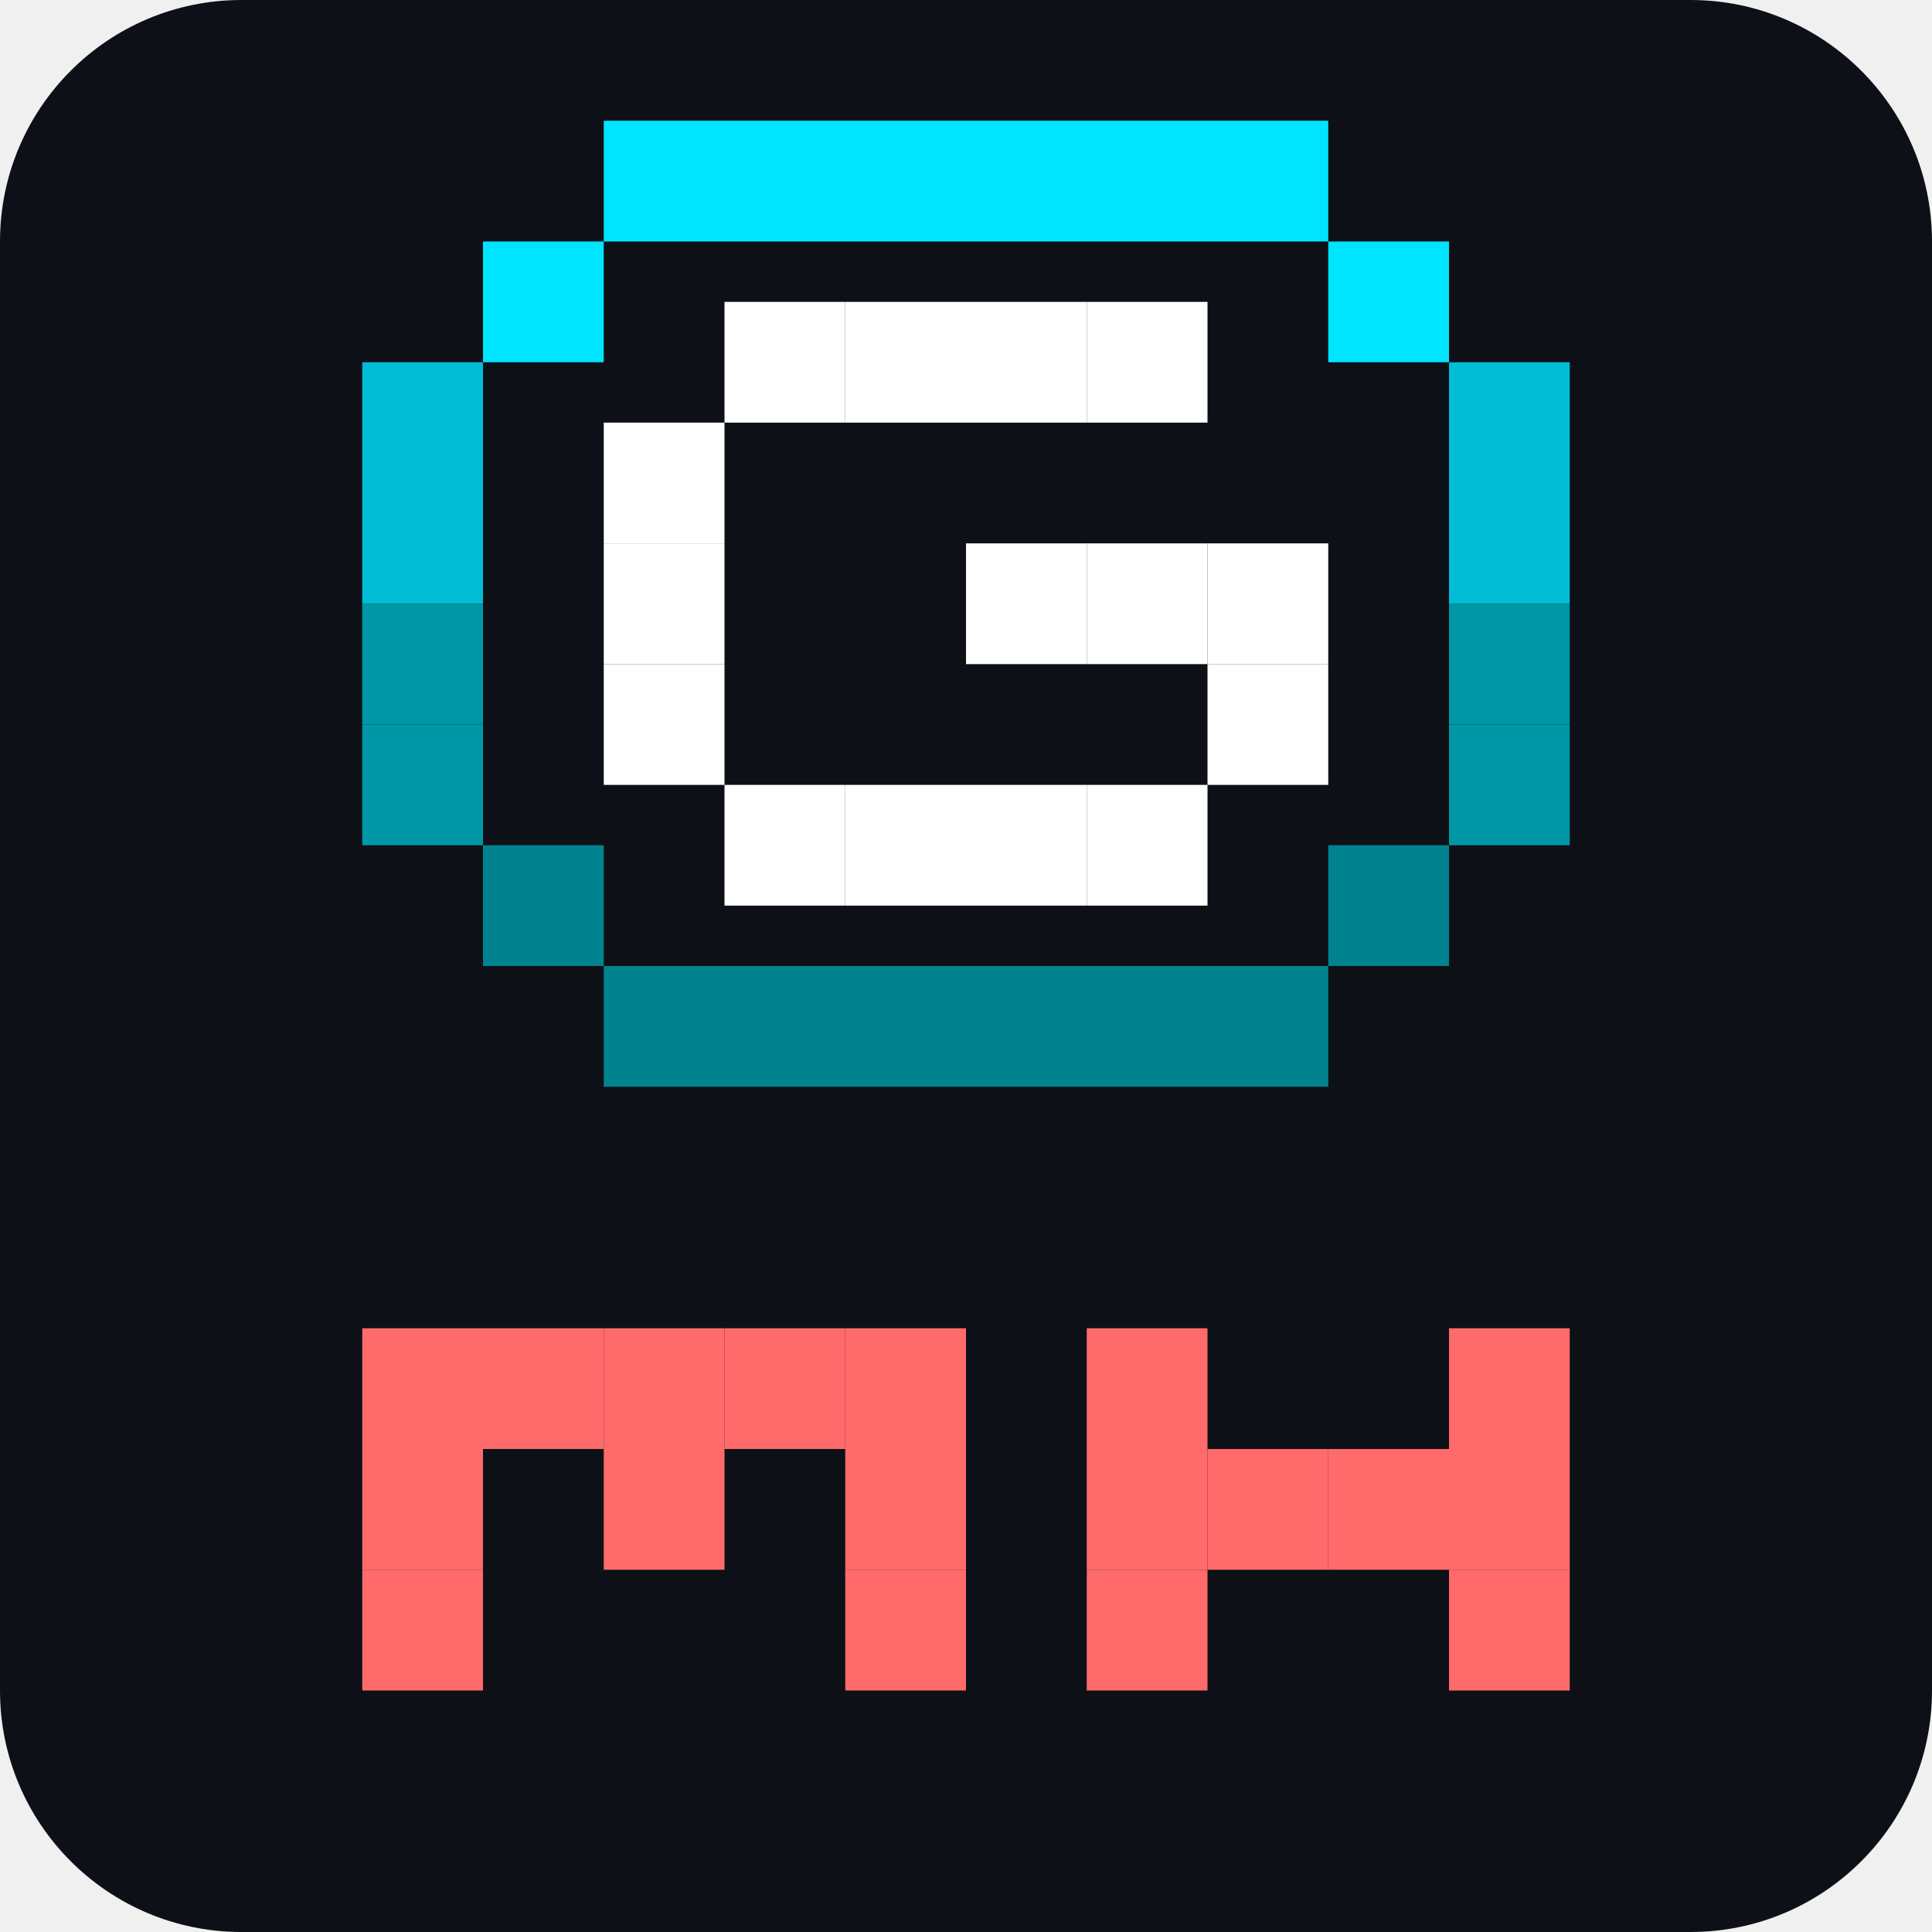
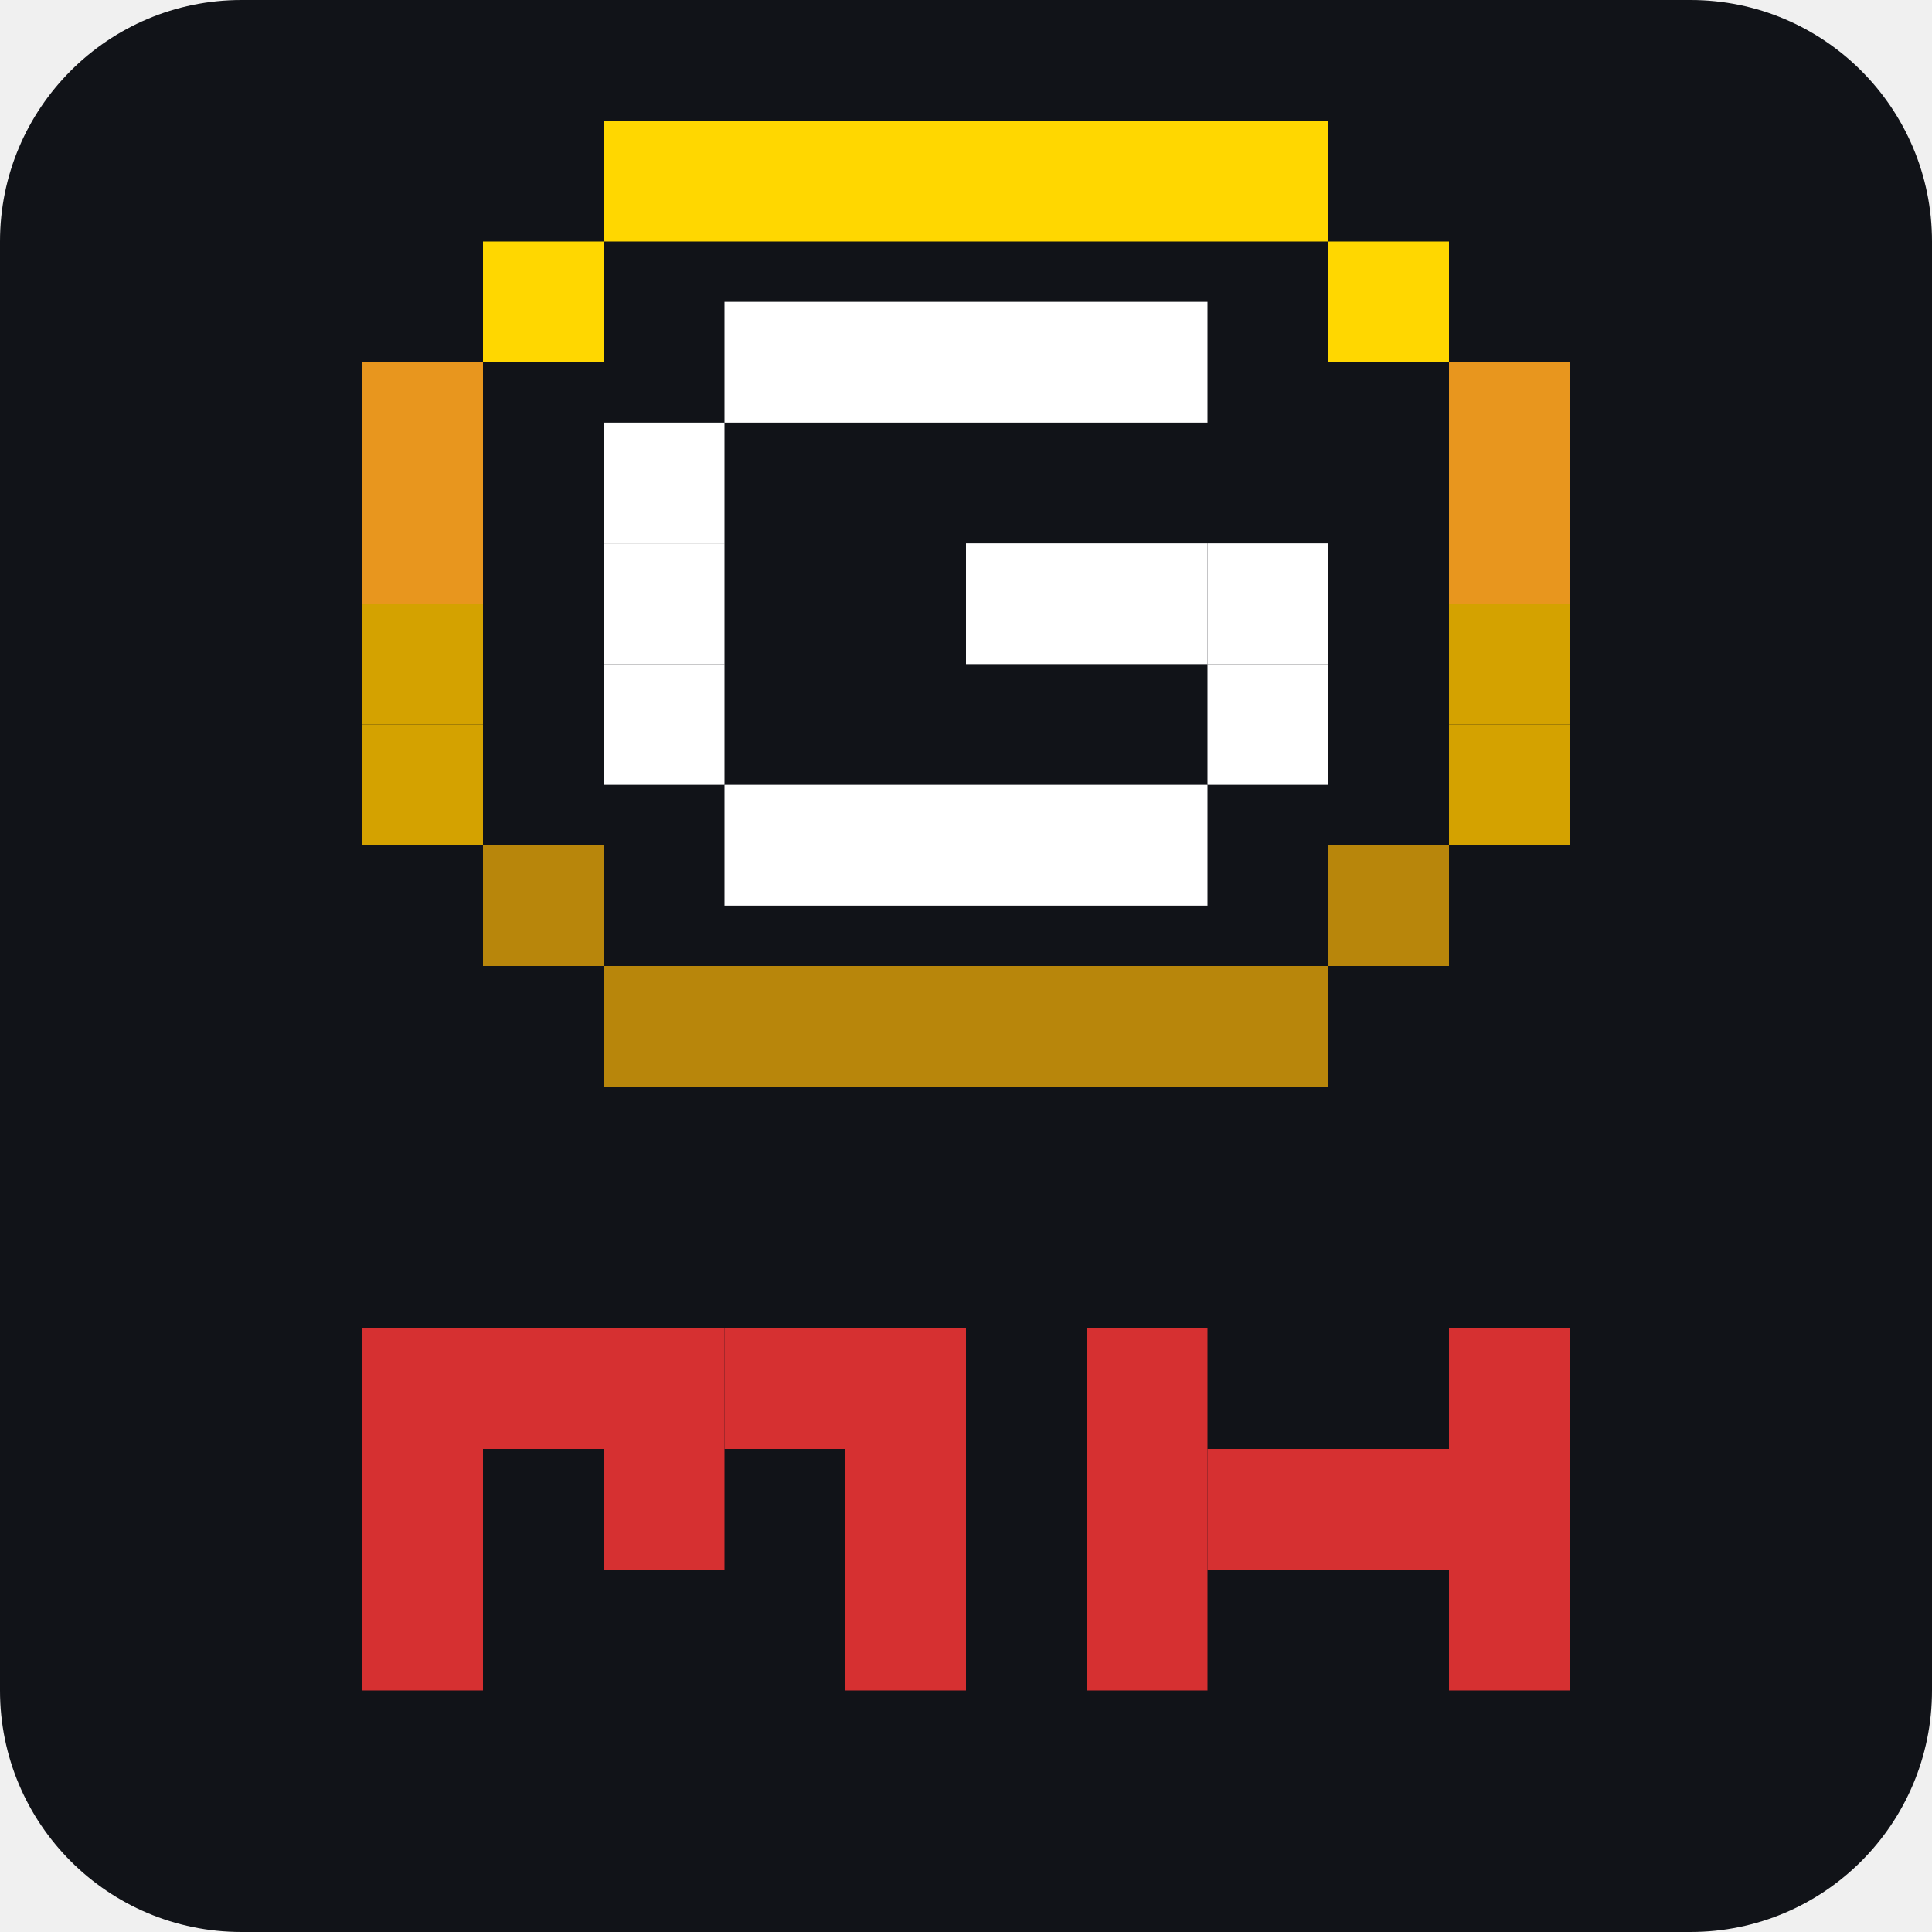
<svg xmlns="http://www.w3.org/2000/svg" viewBox="0 0 32 32" width="32" height="32">
-   <rect width="32" height="32" rx="4" fill="#0d1117" />
-   <rect x="10" y="2" width="12" height="2" fill="#00e5ff" />
-   <rect x="8" y="4" width="2" height="2" fill="#00e5ff" />
-   <rect x="22" y="4" width="2" height="2" fill="#00e5ff" />
-   <rect x="6" y="6" width="2" height="2" fill="#00bcd4" />
-   <rect x="24" y="6" width="2" height="2" fill="#00bcd4" />
-   <rect x="6" y="8" width="2" height="2" fill="#00bcd4" />
-   <rect x="24" y="8" width="2" height="2" fill="#00bcd4" />
-   <rect x="6" y="10" width="2" height="2" fill="#0097a7" />
-   <rect x="24" y="10" width="2" height="2" fill="#0097a7" />
-   <rect x="6" y="12" width="2" height="2" fill="#0097a7" />
-   <rect x="24" y="12" width="2" height="2" fill="#0097a7" />
-   <rect x="8" y="14" width="2" height="2" fill="#00838f" />
-   <rect x="22" y="14" width="2" height="2" fill="#00838f" />
-   <rect x="10" y="16" width="12" height="2" fill="#00838f" />
+   <rect width="32" height="32" rx="4" fill="#111318" />
+   <rect x="10" y="2" width="12" height="2" fill="#ffd700" />
+   <rect x="8" y="4" width="2" height="2" fill="#ffd700" />
+   <rect x="22" y="4" width="2" height="2" fill="#ffd700" />
+   <rect x="6" y="6" width="2" height="2" fill="#e8961e" />
+   <rect x="24" y="6" width="2" height="2" fill="#e8961e" />
+   <rect x="6" y="8" width="2" height="2" fill="#e8961e" />
+   <rect x="24" y="8" width="2" height="2" fill="#e8961e" />
+   <rect x="6" y="10" width="2" height="2" fill="#d4a200" />
+   <rect x="24" y="10" width="2" height="2" fill="#d4a200" />
+   <rect x="6" y="12" width="2" height="2" fill="#d4a200" />
+   <rect x="24" y="12" width="2" height="2" fill="#d4a200" />
+   <rect x="8" y="14" width="2" height="2" fill="#b8860b" />
+   <rect x="22" y="14" width="2" height="2" fill="#b8860b" />
+   <rect x="10" y="16" width="12" height="2" fill="#b8860b" />
  <rect x="12" y="5" width="2" height="2" fill="#fff" />
  <rect x="14" y="5" width="2" height="2" fill="#fff" />
  <rect x="16" y="5" width="2" height="2" fill="#fff" />
  <rect x="18" y="5" width="2" height="2" fill="#fff" />
  <rect x="10" y="7" width="2" height="2" fill="#fff" />
  <rect x="10" y="9" width="2" height="2" fill="#fff" />
  <rect x="16" y="9" width="2" height="2" fill="#fff" />
  <rect x="18" y="9" width="2" height="2" fill="#fff" />
  <rect x="20" y="9" width="2" height="2" fill="#fff" />
  <rect x="10" y="11" width="2" height="2" fill="#fff" />
  <rect x="20" y="11" width="2" height="2" fill="#fff" />
  <rect x="12" y="13" width="2" height="2" fill="#fff" />
  <rect x="14" y="13" width="2" height="2" fill="#fff" />
  <rect x="16" y="13" width="2" height="2" fill="#fff" />
  <rect x="18" y="13" width="2" height="2" fill="#fff" />
-   <rect x="6" y="22" width="2" height="2" fill="#ff6b6b" />
-   <rect x="6" y="24" width="2" height="2" fill="#ff6b6b" />
-   <rect x="6" y="26" width="2" height="2" fill="#ff6b6b" />
-   <rect x="8" y="22" width="2" height="2" fill="#ff6b6b" />
-   <rect x="10" y="22" width="2" height="2" fill="#ff6b6b" />
-   <rect x="10" y="24" width="2" height="2" fill="#ff6b6b" />
-   <rect x="12" y="22" width="2" height="2" fill="#ff6b6b" />
-   <rect x="14" y="22" width="2" height="2" fill="#ff6b6b" />
-   <rect x="14" y="24" width="2" height="2" fill="#ff6b6b" />
-   <rect x="14" y="26" width="2" height="2" fill="#ff6b6b" />
-   <rect x="18" y="22" width="2" height="2" fill="#ff6b6b" />
-   <rect x="18" y="24" width="2" height="2" fill="#ff6b6b" />
-   <rect x="18" y="26" width="2" height="2" fill="#ff6b6b" />
-   <rect x="20" y="24" width="2" height="2" fill="#ff6b6b" />
-   <rect x="22" y="24" width="2" height="2" fill="#ff6b6b" />
-   <rect x="24" y="22" width="2" height="2" fill="#ff6b6b" />
-   <rect x="24" y="24" width="2" height="2" fill="#ff6b6b" />
-   <rect x="24" y="26" width="2" height="2" fill="#ff6b6b" />
+   <rect x="6" y="22" width="2" height="2" fill="#d63031" />
+   <rect x="6" y="24" width="2" height="2" fill="#d63031" />
+   <rect x="6" y="26" width="2" height="2" fill="#d63031" />
+   <rect x="8" y="22" width="2" height="2" fill="#d63031" />
+   <rect x="10" y="22" width="2" height="2" fill="#d63031" />
+   <rect x="10" y="24" width="2" height="2" fill="#d63031" />
+   <rect x="12" y="22" width="2" height="2" fill="#d63031" />
+   <rect x="14" y="22" width="2" height="2" fill="#d63031" />
+   <rect x="14" y="24" width="2" height="2" fill="#d63031" />
+   <rect x="14" y="26" width="2" height="2" fill="#d63031" />
+   <rect x="18" y="22" width="2" height="2" fill="#d63031" />
+   <rect x="18" y="24" width="2" height="2" fill="#d63031" />
+   <rect x="18" y="26" width="2" height="2" fill="#d63031" />
+   <rect x="20" y="24" width="2" height="2" fill="#d63031" />
+   <rect x="22" y="24" width="2" height="2" fill="#d63031" />
+   <rect x="24" y="22" width="2" height="2" fill="#d63031" />
+   <rect x="24" y="24" width="2" height="2" fill="#d63031" />
+   <rect x="24" y="26" width="2" height="2" fill="#d63031" />
</svg>
